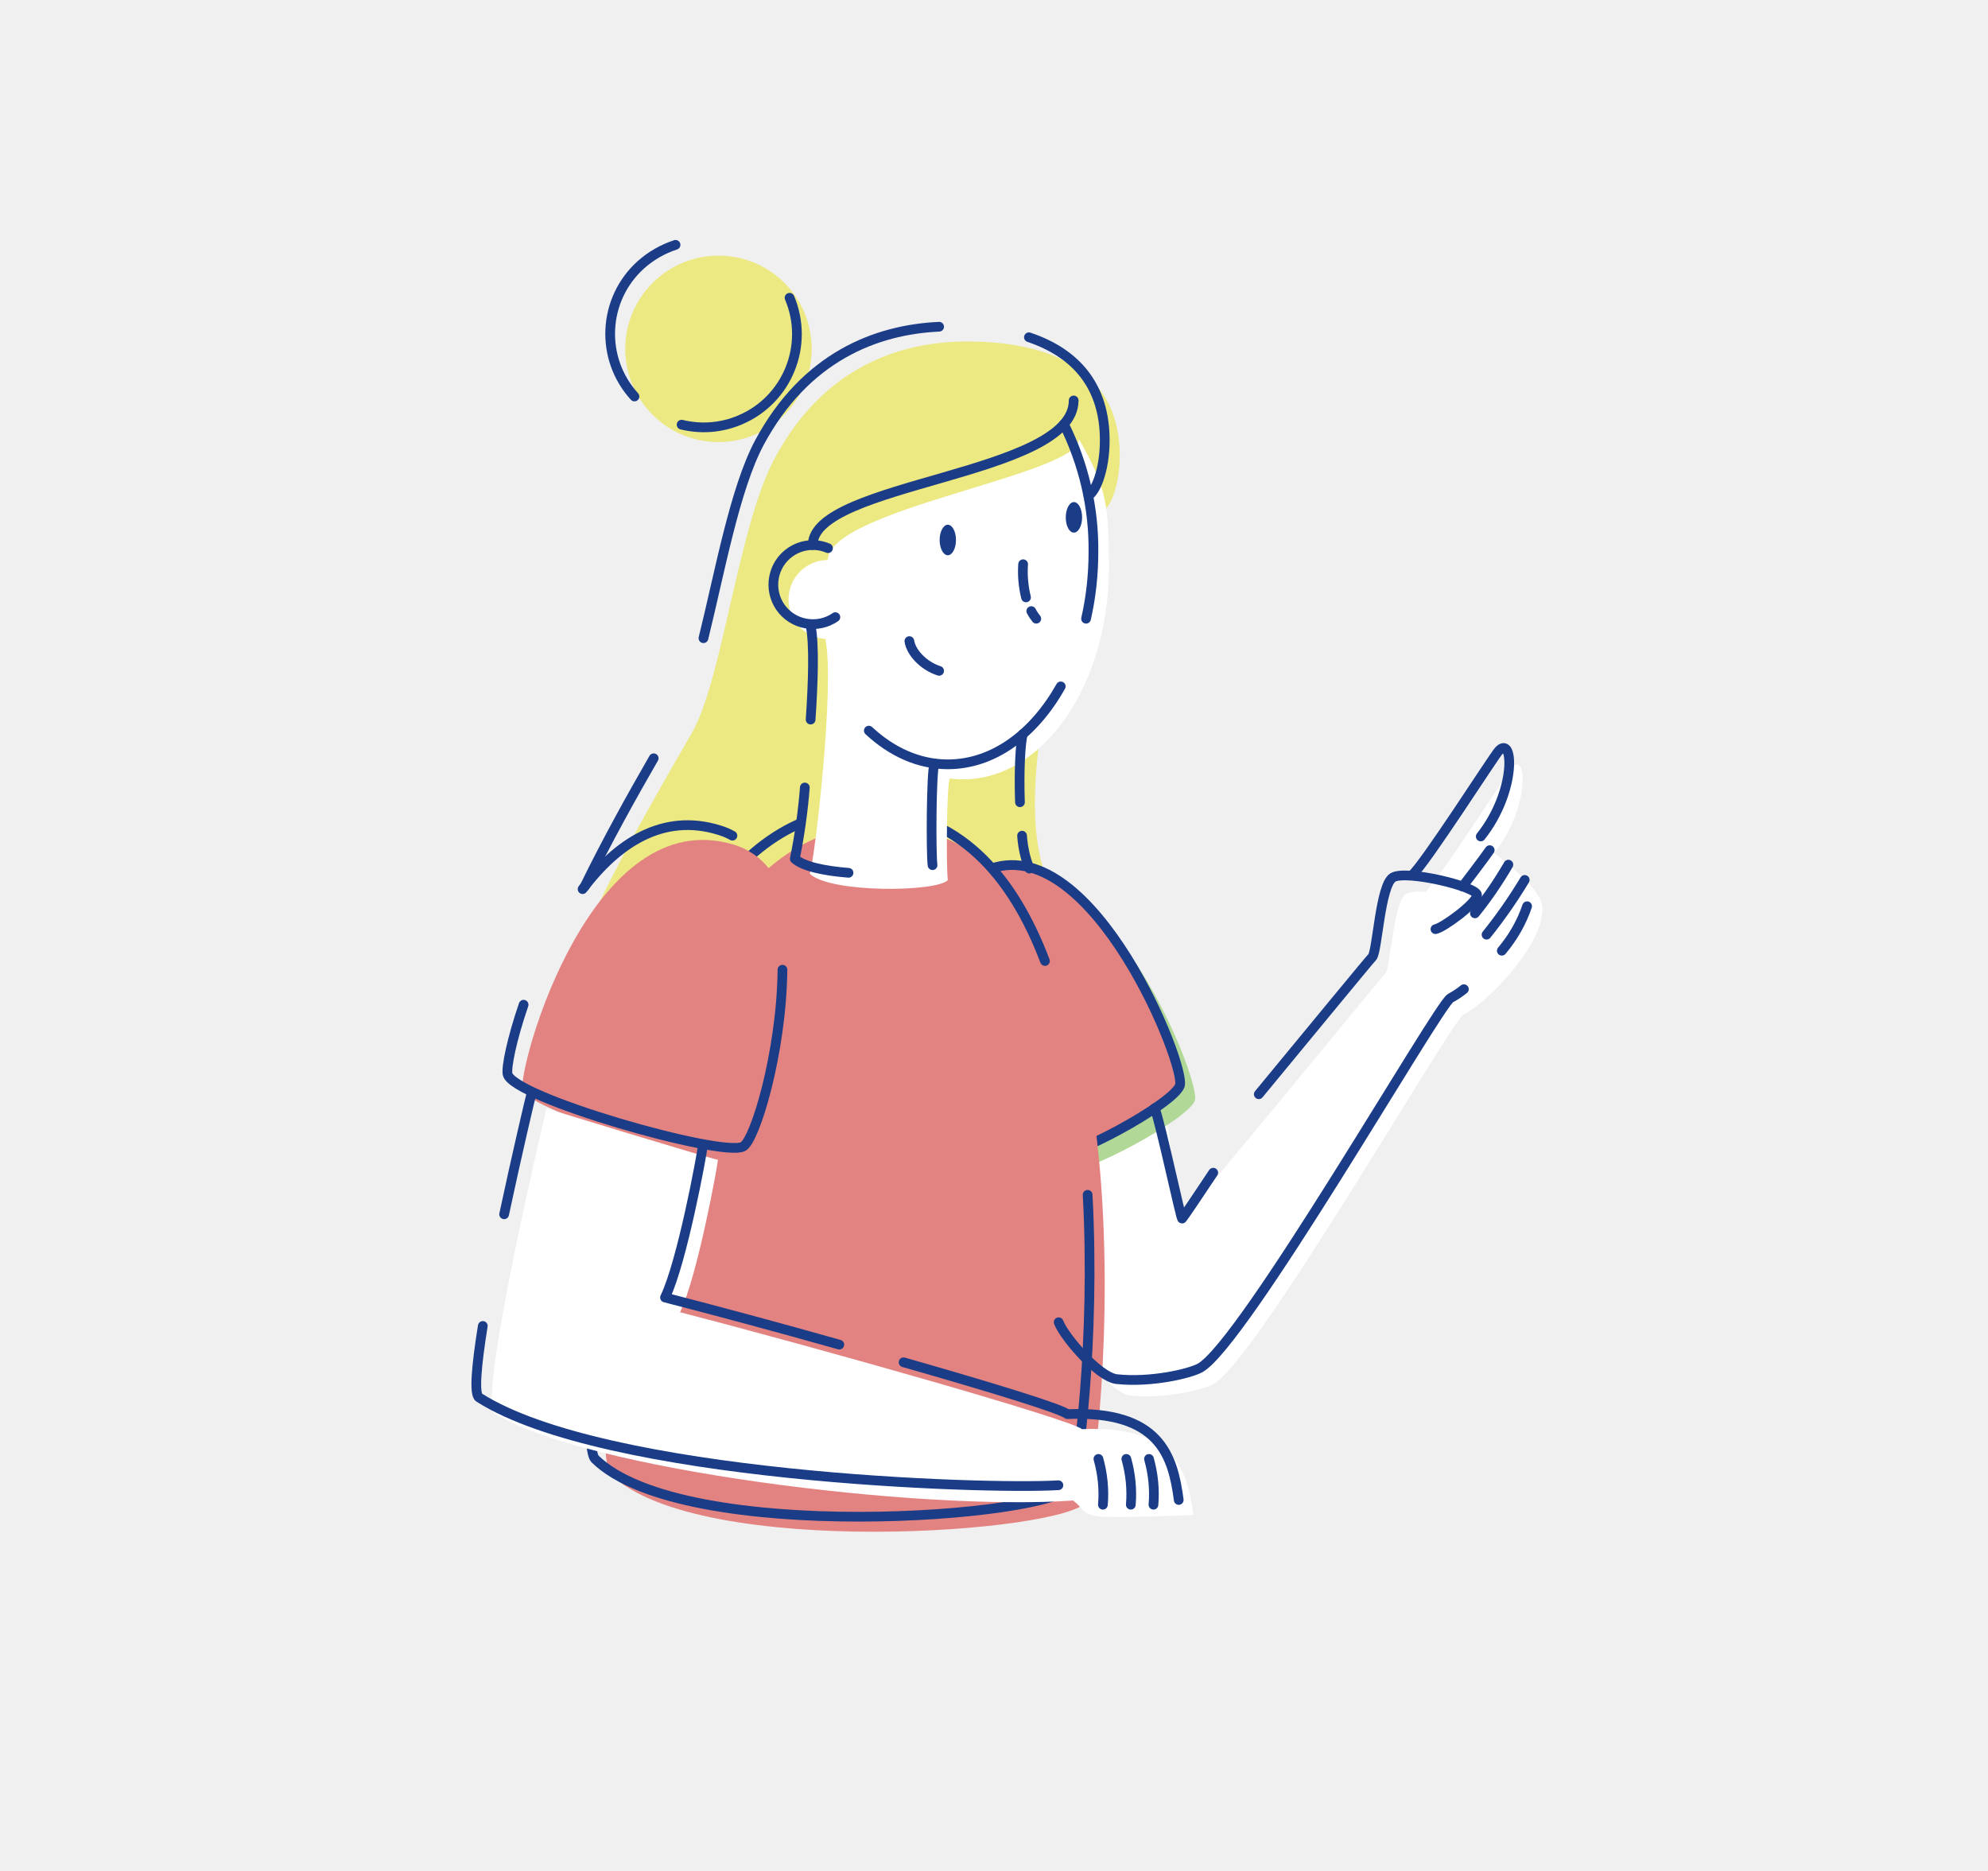
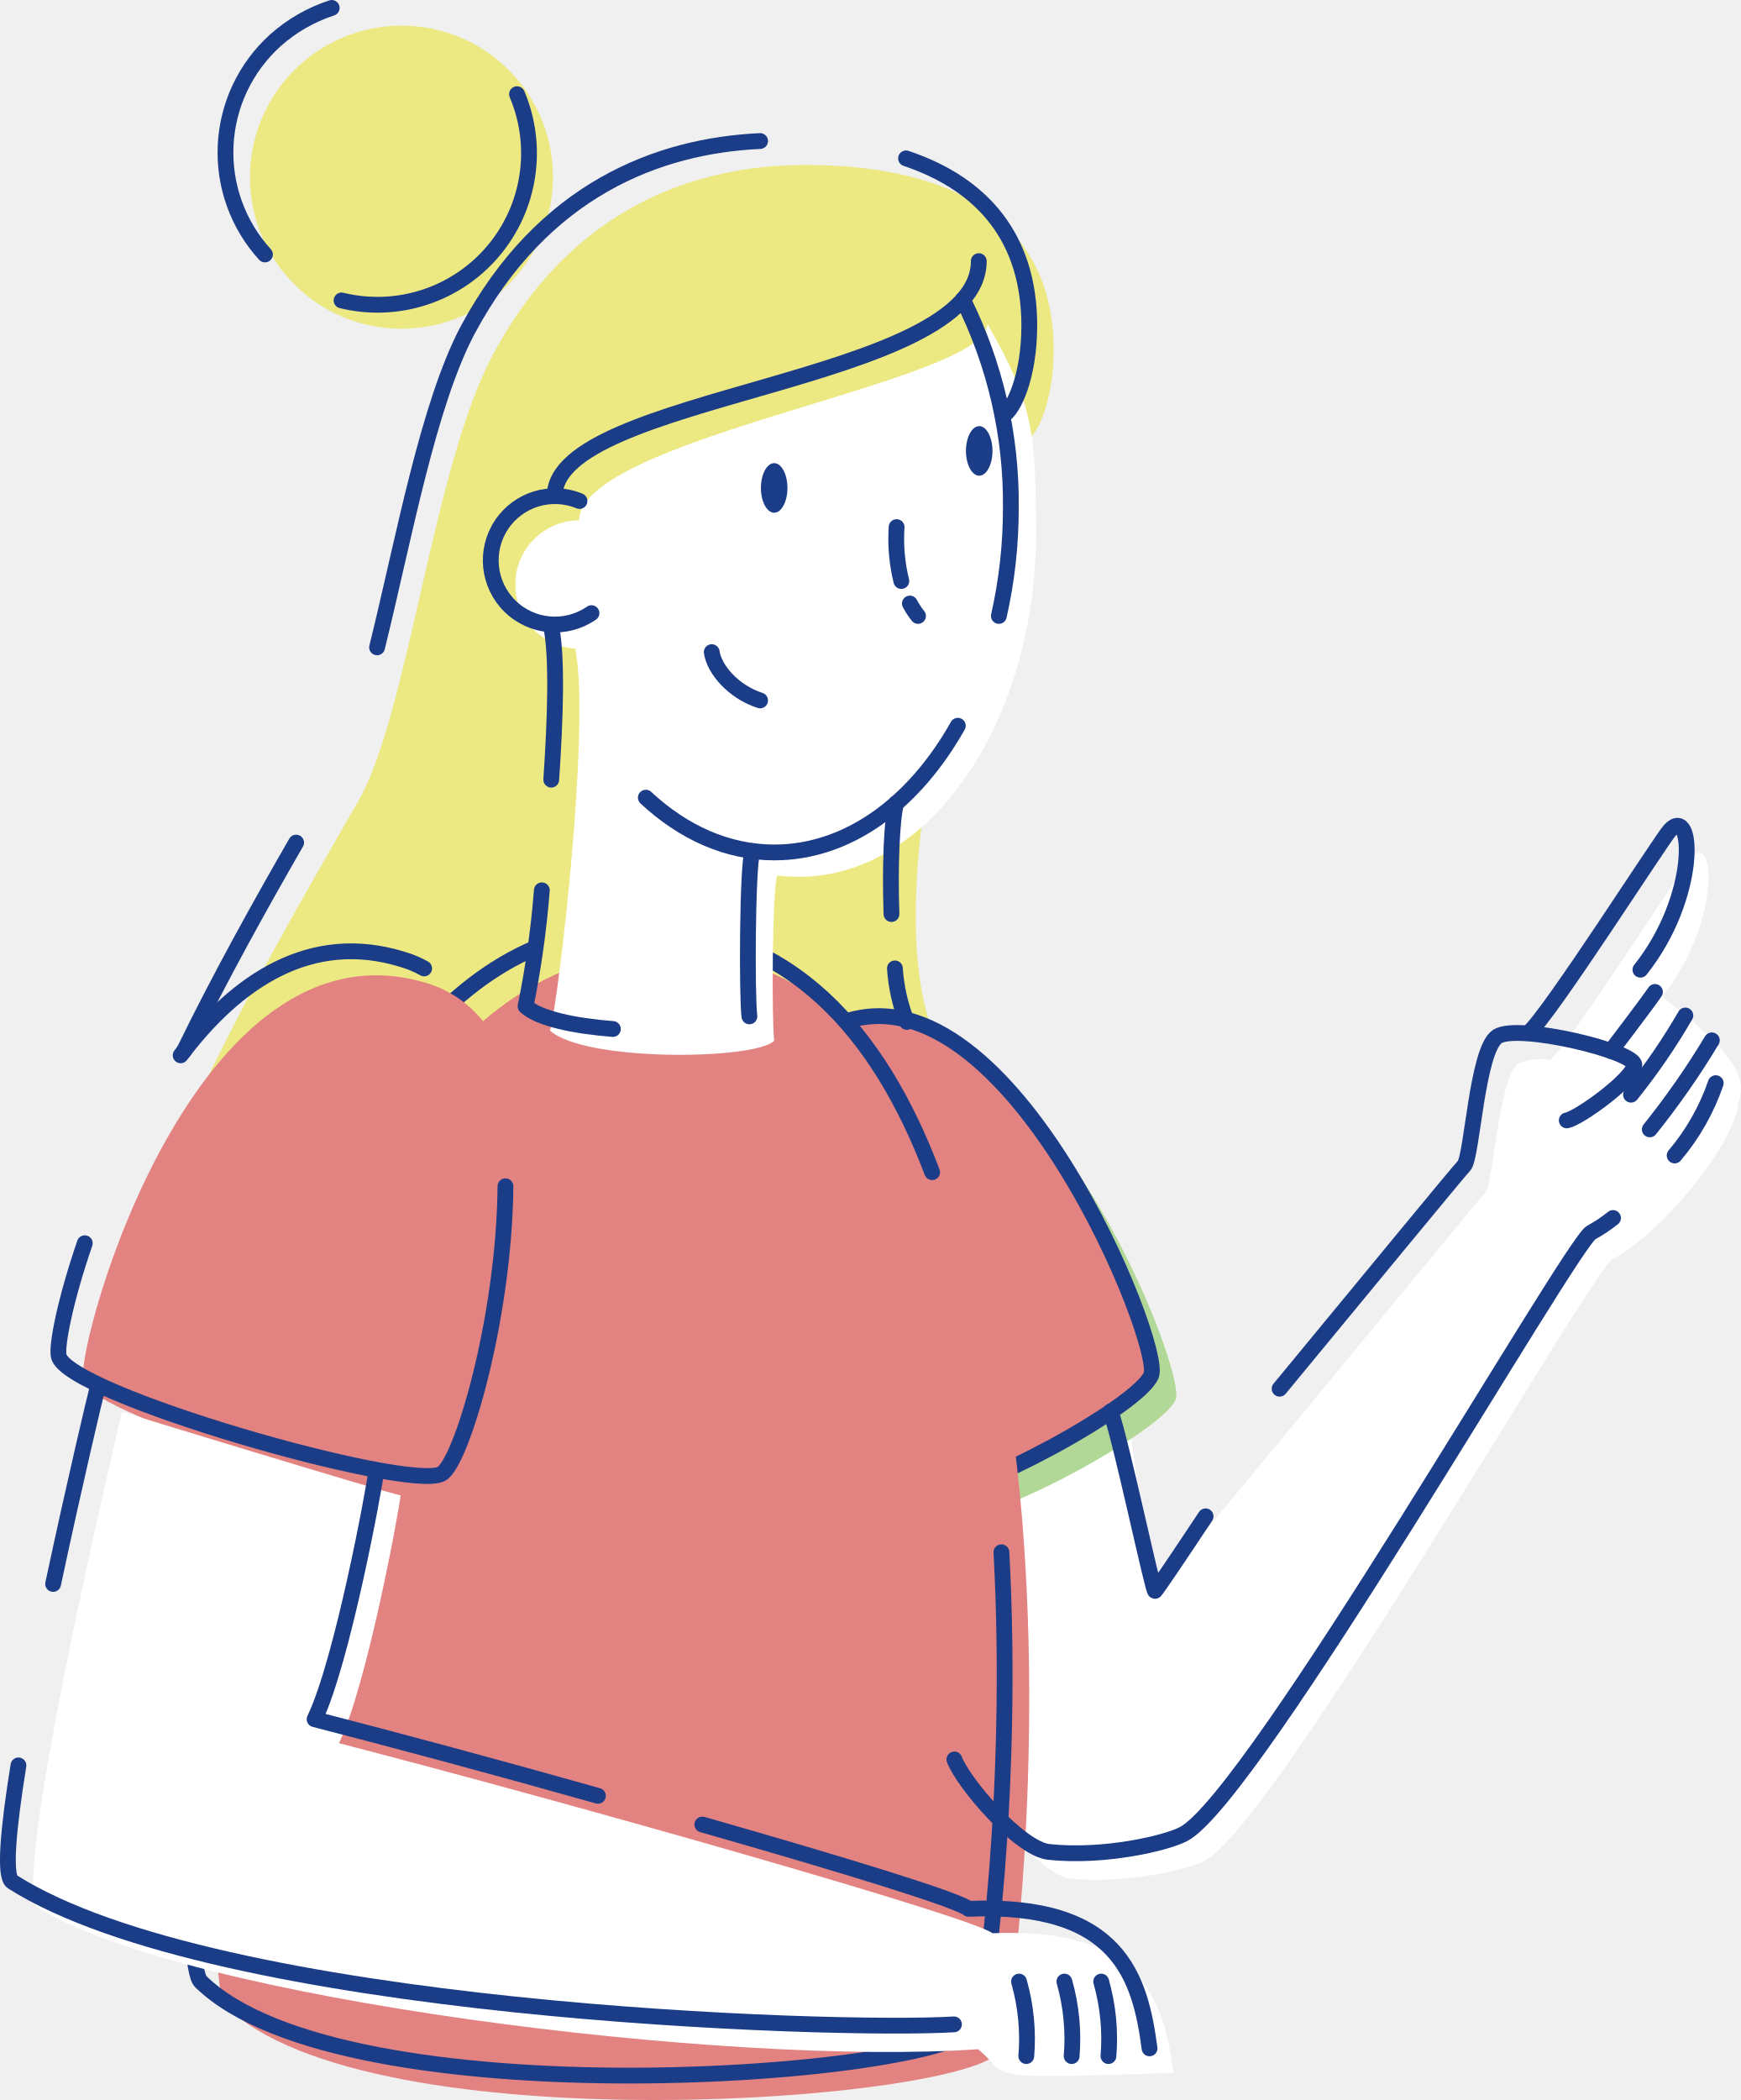
- <svg xmlns="http://www.w3.org/2000/svg" version="1.1" id="Layer_1" x="0px" y="0px" viewBox="0 0 755 710.4" style="enable-background:new 0 0 755 710.4;" xml:space="preserve">
-   <style type="text/css">
- 	.st0{fill:#ECE882;}
- 	.st1{fill:#FFFFFF;}
- 	.st2{fill:none;stroke:#1B3C87;stroke-width:3.69;stroke-linecap:round;stroke-linejoin:round;}
- 	.st3{fill:#B1D897;}
- 	.st4{fill:#E38381;stroke:#1B3C87;stroke-width:3.69;stroke-linecap:round;stroke-linejoin:round;}
- 	.st5{fill:#E38381;}
- 	.st6{fill:#1B3C87;}
- </style>
-   <g id="Group_4" transform="translate(-18.142 -182.508)">
-     <path id="Path_50" class="st0" d="M326.4,315c0,19.6-15.9,35.4-35.4,35.4c-19.6,0-35.4-15.9-35.4-35.4c0-19.6,15.9-35.4,35.4-35.4   l0,0C310.6,279.6,326.4,295.4,326.4,315L326.4,315" />
-     <path id="Path_51" class="st0" d="M437.2,376.4c2.5-1.2,6.2-9.2,6.2-21c0-29.4-22.3-43.2-58-43.2c-24.9,0-54.3,9.3-73,44.3   c-14,26-19.7,83.4-31.3,104c-7.4,13-23.1,39.5-35.1,64.3c-4.5,6.3-27.2,54.5,7.5,70.3c34.7,15.8,195.8,9.3,200.1,2.5   c4.3-6.8-19.8-55.3-27.7-65.1c-7.9-9.8-19.3-22.3-12.8-70.6s0.6-76.8,6.2-79.1C424.6,380.5,431.3,380.4,437.2,376.4" />
-     <path id="Path_52" class="st1" d="M347.6,410.2c0,8.3-6.7,15-15,15s-15-6.7-15-15s6.7-15,15-15l0,0   C340.9,395.2,347.6,401.9,347.6,410.2" />
-     <path id="Path_53" class="st2" d="M243.1,733.4" />
-     <path id="Path_54" class="st1" d="M585.6,506.5c13.6-17.1,12.5-38.6,6.9-32.6c-1.9,2-28.3,43.4-33.1,47.4l0,0   c-2.5-0.4-5-0.2-7.3,0.7c-4.8,3.1-5.9,28.2-7.8,30.2s-74.9,91.1-78,93.8c-0.4,1.1-4.3-36.8-6-43.6c-6.8,4.4-23.3,11.6-28.2,12.6   c0.1,4.3-3,56.9-8.1,73.5c2.1,5.6,16.4,23.3,23.2,24c13.1,1.4,27.7-2.1,31.6-4.2c16.5-8.8,90.5-138.2,95.2-140.5   c9.3-4.7,25.8-22.7,29.2-34.9C603.7,527.5,608.6,524.4,585.6,506.5" />
-     <path id="Path_55" class="st3" d="M400.5,518c38.8-12.7,74.1,75.5,71.4,82.6c-2.8,7.1-41.9,28.4-50.5,27.2S385.4,522.9,400.5,518" />
-     <path id="Path_56" class="st4" d="M394.8,512.3c38.8-12.7,74.1,75.5,71.4,82.6c-2.8,7.1-41.9,28.4-50.5,27.3   C407.2,621,379.7,517.2,394.8,512.3z" />
-     <path id="Path_57" class="st5" d="M353.8,496c109.9,2.6,82.1,247.9,77.1,256.7c-6.8,11.8-147.4,22.5-181-10.4   C242.1,734.7,249.5,493.5,353.8,496" />
-     <path id="Path_58" class="st2" d="M335.4,491.2c4.2-0.7,8.5-1.1,12.7-0.9c33.8,0.8,54.5,24.5,66.9,57.2" />
-     <path id="Path_59" class="st2" d="M431.2,636.3c3,55.6-3.8,106.8-6.1,110.7c-6.8,11.8-147.4,22.5-181-10.4   c-7-6.9-1.6-207.1,78-241.4" />
-     <path id="Path_60" class="st1" d="M427.9,349.3c0.2,13.6-94.9,26.5-95.4,45.9s-0.8,30.6-0.8,30.6c3.4,18.1-4,81.9-6,88.6   c8,7.4,48,6.9,52.4,2.4c-0.6-4.5-0.5-35.1,0.7-38.6l0,0c1.7,0.2,3.4,0.3,5.1,0.3c30.6,0,55.4-36.1,55.4-80.7   C439.1,374.6,438.8,368.4,427.9,349.3" />
-     <path id="Path_61" class="st5" d="M297.1,503.4c42.5,13.2,17.1,116.2,8.9,120.3c-8.1,4.1-87.8-18.7-89.4-27.6   C215,587.2,242.9,486.6,297.1,503.4" />
-     <path id="Path_62" class="st2" d="M315.3,550.8c-0.3,31.3-10.4,64.9-15,67.2c-8.1,4.1-87.8-18.7-89.4-27.6   c-0.5-2.6,1.6-13.2,6.1-26.3" />
-     <path id="Path_63" class="st2" d="M239.4,520.2c13-17.3,30.4-29.1,51.9-22.4c1.7,0.5,3.4,1.2,5,2.1" />
-     <path id="Path_64" class="st2" d="M496.2,598.1c20.3-24.6,42-51,43.1-52.1c1.9-2,3-27.1,7.8-30.2s32.3,3.5,32,6.7   s-12.9,12.4-15.8,12.9" />
-     <path id="Path_65" class="st2" d="M456.7,603.4c2.4,6.6,10.1,43,10.4,41.9c0.7-0.8,5.3-7.6,11.8-17.4" />
-     <path id="Path_66" class="st2" d="M580.5,500.2c13.6-17.1,12.5-38.6,6.9-32.6c-1.9,2-28.3,43.4-33.1,47.4" />
-     <path id="Path_67" class="st2" d="M583.9,505.4c-1.9,2.8-10.3,13.8-10.3,13.8" />
-     <path id="Path_68" class="st2" d="M591,510.9c-3.8,6.5-8,12.7-12.7,18.5" />
-     <path id="Path_69" class="st2" d="M597.2,516.7c-4.4,7.3-9.2,14.2-14.5,20.8" />
-     <path id="Path_70" class="st2" d="M574.1,558.2c-1.6,1.3-3.3,2.4-5.1,3.4c-4.6,2.4-78.7,131.7-95.2,140.5   c-3.9,2.1-18.5,5.6-31.6,4.2c-6.8-0.8-19.9-16-22-21.6" />
-     <path id="Path_71" class="st2" d="M598.1,526.7c-2.1,6.2-5.4,11.9-9.6,16.9" />
-     <path id="Path_72" class="st2" d="M421,443.2c-10.2,18.1-25.6,29.6-42.9,29.6c-11,0-21.3-4.7-30-12.8" />
-     <path id="Path_73" class="st2" d="M422.2,343.6c7.5,15.1,11.4,31.7,11.2,48.6c0,8.5-0.9,17-2.8,25.3" />
-     <path id="Path_74" class="st2" d="M335.4,416.9c-6.8,4.7-16.2,3-20.9-3.8s-3-16.2,3.8-20.9c4.2-2.9,9.6-3.5,14.3-1.5" />
-     <path id="Path_75" class="st6" d="M381.2,387.6c0,3.2-1.4,5.8-3.1,5.8s-3.1-2.6-3.1-5.8c0-3.2,1.4-5.8,3.1-5.8   C379.8,381.8,381.2,384.4,381.2,387.6" />
-     <path id="Path_76" class="st6" d="M429.1,379c0,3.2-1.4,5.8-3.1,5.8c-1.8,0-3.1-2.6-3.1-5.8c0-3.2,1.4-5.8,3.1-5.8   C427.7,373.2,429.1,375.8,429.1,379" />
-     <path id="Path_77" class="st2" d="M409.8,414.6c0.5,1,1.2,2,1.9,2.9" />
-     <path id="Path_78" class="st2" d="M406.7,396.8c-0.3,4.2,0.1,8.5,1.1,12.6" />
-     <path id="Path_79" class="st2" d="M363.5,426c0.6,4.1,5.1,9.3,11.3,11.3" />
-     <path id="Path_80" class="st2" d="M372.3,511.1c-0.6-4.5-0.5-35.1,0.7-38.6" />
-     <path id="Path_81" class="st2" d="M323.8,481.6c-0.7,9.1-2,18.2-3.8,27.1c3.2,2.9,11.4,4.6,20.4,5.3" />
-     <path id="Path_82" class="st2" d="M326,420.1c1.4,7,1,20.9,0,35.7" />
-     <path id="Path_83" class="st2" d="M259.1,333.1c-13.2-14.5-12.1-36.9,2.4-50c3.8-3.4,8.3-6,13.2-7.6" />
-     <path id="Path_84" class="st2" d="M318,295.6c7.6,18-0.8,38.8-18.8,46.4c-7,3-14.8,3.6-22.2,1.8" />
-     <path id="Path_85" class="st2" d="M408.9,310.6c18.2,6.1,28.8,18.9,28.8,39.1c0,11.8-3.7,19.8-6.2,21" />
-     <path id="Path_86" class="st2" d="M285.3,424.9c6.2-25.1,11.9-56.7,21.2-74.2c17.6-32.8,44.5-43,68.3-44.1" />
-     <path id="Path_87" class="st2" d="M240.2,519.2c8.3-17.1,18.3-35,26.2-48.7" />
-     <path id="Path_88" class="st2" d="M406.3,499.9c0.3,4.3,1.2,8.5,2.8,12.5" />
-     <path id="Path_89" class="st2" d="M406.6,461.3c-1,3.5-1.5,14.7-1.1,25.9" />
-     <path id="Path_90" class="st2" d="M425.9,334.6c0,28.6-99.1,31.1-99.1,54.9" />
-     <path id="Path_91" class="st1" d="M471.4,757.9c-2.2-16.5-7.1-34.1-42.3-32.6c-4.8-3.8-97.1-30-152.7-44.4   c6.5-13.4,14-54.1,14.4-57.9c-4.1-0.8-65.1-19.5-65.1-19.5s-25.5,106.6-20,115.6c34.1,21.7,162.1,37.4,220,33.3   c4.1,3.2,3.5,5.2,9.2,6C440.7,759.2,471.4,757.9,471.4,757.9" />
-     <path id="Path_92" class="st2" d="M361.3,699.9c32.9,9.4,59.7,17.6,62.2,19.7c35.2-1.5,40.1,16,42.3,32.6" />
-     <path id="Path_93" class="st2" d="M285.1,617.4c-0.4,3.7-7.9,44.4-14.4,57.9c19.4,5,43.2,11.4,66.2,17.9" />
-     <path id="Path_94" class="st2" d="M435.3,736.6c1.6,5.7,2.2,11.6,1.7,17.4" />
-     <path id="Path_95" class="st2" d="M445.9,736.6c1.6,5.7,2.2,11.6,1.7,17.4" />
-     <path id="Path_96" class="st2" d="M454.5,736.6c1.6,5.7,2.2,11.6,1.7,17.4" />
-     <path id="Path_97" class="st2" d="M201.5,686.1c-2.4,14.9-3.4,26-1.4,27.2c47.7,30.3,191.9,35,220,33.3" />
-     <path id="Path_98" class="st2" d="M220,597.8c-0.5,1.8-5.4,22.5-10.4,45.9" />
+ <svg xmlns="http://www.w3.org/2000/svg" id="Layer_1" data-name="Layer 1" viewBox="0 0 406.79 490.61">
+   <defs>
+     <style>.cls-1{fill:#ece882;}.cls-2{fill:#fff;}.cls-3{fill:#b1d897;}.cls-4,.cls-5{fill:#e38381;}.cls-4,.cls-6{stroke:#1b3c87;stroke-linecap:round;stroke-linejoin:round;stroke-width:3.69px;}.cls-6{fill:none;}.cls-7{fill:#1b3c87;}</style>
+   </defs>
+   <g id="Group_4" data-name="Group 4">
+     <path id="Path_50" data-name="Path 50" class="cls-1" d="M129.21,41.35A35.4,35.4,0,1,1,93.81,6h0a35.33,35.33,0,0,1,35.4,35.4h0" />
+     <path id="Path_51" data-name="Path 51" class="cls-1" d="M240,102.74c2.5-1.2,6.2-9.2,6.2-21,0-29.39-22.3-43.2-58-43.2-24.9,0-54.3,9.3-73,44.3-14,26-19.7,83.4-31.3,104-7.4,13-23.1,39.5-35.1,64.3-4.5,6.3-27.2,54.5,7.5,70.3s195.8,9.3,200.1,2.5-19.8-55.3-27.7-65.09-19.3-22.3-12.8-70.61.6-76.8,6.2-79.1c5.3-2.29,12-2.4,17.9-6.4" />
+     <path id="Path_52" data-name="Path 52" class="cls-2" d="M150.41,136.55a15,15,0,1,1-15-15h0a15,15,0,0,1,15,15" />
+     <path id="Path_54" data-name="Path 54" class="cls-2" d="M388.41,232.85c13.6-17.11,12.5-38.61,6.9-32.61-1.9,2-28.3,43.4-33.1,47.4h0a13.8,13.8,0,0,0-7.3.71c-4.8,3.09-5.9,28.2-7.8,30.2s-74.9,91.09-78,93.8c-.4,1.09-4.3-36.8-6-43.6-6.8,4.4-23.3,11.6-28.2,12.6.1,4.29-3,56.9-8.1,73.5,2.1,5.59,16.4,23.29,23.2,24,13.1,1.4,27.7-2.1,31.6-4.21,16.5-8.79,90.5-138.2,95.2-140.5,9.3-4.7,25.8-22.7,29.2-34.9.5-5.39,5.4-8.49-17.6-26.39" />
+     <path id="Path_55" data-name="Path 55" class="cls-3" d="M203.31,244.35c38.8-12.71,74.1,75.5,71.4,82.59s-41.9,28.41-50.5,27.2-36-104.89-20.9-109.79" />
+     <path id="Path_56" data-name="Path 56" class="cls-4" d="M197.61,238.64c38.8-12.7,74.1,75.5,71.4,82.6s-41.9,28.4-50.5,27.3S182.51,243.55,197.61,238.64Z" />
+     <path id="Path_57" data-name="Path 57" class="cls-5" d="M156.61,222.35c109.9,2.6,82.1,247.9,77.1,256.7-6.8,11.8-147.4,22.5-181-10.41-7.8-7.59-.4-248.79,103.9-246.29" />
+     <path id="Path_58" data-name="Path 58" class="cls-6" d="M138.21,217.55a60.36,60.36,0,0,1,12.7-.9c33.8.8,54.5,24.5,66.9,57.2" />
+     <path id="Path_59" data-name="Path 59" class="cls-6" d="M234,362.64c3,55.6-3.8,106.8-6.1,110.71-6.8,11.79-147.4,22.5-181-10.41-7-6.9-1.6-207.09,78-241.4" />
+     <path id="Path_60" data-name="Path 60" class="cls-2" d="M230.71,75.64c.2,13.6-94.9,26.5-95.4,45.9s-.8,30.6-.8,30.6c3.4,18.1-4,81.9-6,88.6,8,7.4,48,6.9,52.4,2.4-.6-4.5-.5-35.1.7-38.6h0a43.61,43.61,0,0,0,5.1.3c30.6,0,55.4-36.1,55.4-80.7-.2-23.19-.5-29.4-11.4-48.5" />
+     <path id="Path_61" data-name="Path 61" class="cls-5" d="M99.91,229.74c42.5,13.2,17.1,116.2,8.9,120.31s-87.8-18.7-89.4-27.6,26.3-109.5,80.5-92.71" />
+     <path id="Path_62" data-name="Path 62" class="cls-6" d="M118.11,277.14c-.3,31.3-10.4,64.91-15,67.21-8.1,4.09-87.8-18.71-89.4-27.6-.5-2.6,1.6-13.2,6.1-26.3" />
+     <path id="Path_63" data-name="Path 63" class="cls-6" d="M42.21,246.55c13-17.3,30.4-29.1,51.9-22.4a24.13,24.13,0,0,1,5,2.1" />
+     <path id="Path_64" data-name="Path 64" class="cls-6" d="M299,324.44c20.3-24.59,42-51,43.1-52.09,1.9-2,3-27.1,7.8-30.21s32.3,3.5,32,6.71-12.9,12.4-15.8,12.9" />
+     <path id="Path_65" data-name="Path 65" class="cls-6" d="M259.51,329.75c2.4,6.6,10.1,43,10.4,41.9.7-.8,5.3-7.6,11.8-17.4" />
+     <path id="Path_66" data-name="Path 66" class="cls-6" d="M383.31,226.55c13.6-17.1,12.5-38.6,6.9-32.6-1.9,2-28.3,43.4-33.1,47.4" />
+     <path id="Path_67" data-name="Path 67" class="cls-6" d="M386.71,231.74c-1.9,2.8-10.3,13.81-10.3,13.81" />
+     <path id="Path_68" data-name="Path 68" class="cls-6" d="M393.81,237.24a147.79,147.79,0,0,1-12.7,18.51" />
+     <path id="Path_69" data-name="Path 69" class="cls-6" d="M400,243.05a188.42,188.42,0,0,1-14.5,20.8" />
+     <path id="Path_70" data-name="Path 70" class="cls-6" d="M376.91,284.55a34.8,34.8,0,0,1-5.1,3.4c-4.6,2.4-78.7,131.7-95.2,140.5-3.9,2.1-18.5,5.6-31.6,4.2-6.8-.8-19.9-16-22-21.6" />
+     <path id="Path_71" data-name="Path 71" class="cls-6" d="M400.91,253.05a52.52,52.52,0,0,1-9.6,16.9" />
+     <path id="Path_72" data-name="Path 72" class="cls-6" d="M223.81,169.55c-10.2,18.1-25.6,29.6-42.9,29.6-11,0-21.3-4.7-30-12.8" />
+     <path id="Path_73" data-name="Path 73" class="cls-6" d="M225,70a106.34,106.34,0,0,1,11.2,48.6,113.41,113.41,0,0,1-2.8,25.3" />
+     <path id="Path_74" data-name="Path 74" class="cls-6" d="M138.21,143.24a15,15,0,1,1-2.8-26.19" />
+     <path id="Path_75" data-name="Path 75" class="cls-7" d="M184,114c0,3.2-1.4,5.79-3.1,5.79s-3.1-2.6-3.1-5.79,1.4-5.8,3.1-5.8,3.1,2.59,3.1,5.8" />
+     <path id="Path_76" data-name="Path 76" class="cls-7" d="M231.91,105.35c0,3.2-1.4,5.79-3.1,5.79s-3.1-2.6-3.1-5.79,1.4-5.8,3.1-5.8,3.1,2.59,3.1,5.8" />
+     <path id="Path_77" data-name="Path 77" class="cls-6" d="M212.61,141a18.08,18.08,0,0,0,1.9,2.9" />
+     <path id="Path_78" data-name="Path 78" class="cls-6" d="M209.51,123.14a41.12,41.12,0,0,0,1.1,12.6" />
+     <path id="Path_79" data-name="Path 79" class="cls-6" d="M166.31,152.35c.6,4.1,5.1,9.29,11.3,11.29" />
+     <path id="Path_80" data-name="Path 80" class="cls-6" d="M175.11,237.45c-.6-4.5-.5-35.1.7-38.6" />
+     <path id="Path_81" data-name="Path 81" class="cls-6" d="M126.61,208a223.66,223.66,0,0,1-3.8,27.1c3.2,2.9,11.4,4.59,20.4,5.3" />
+     <path id="Path_82" data-name="Path 82" class="cls-6" d="M128.81,146.45c1.4,7,1,20.9,0,35.7" />
+     <path id="Path_83" data-name="Path 83" class="cls-6" d="M61.91,59.45a35.32,35.32,0,0,1,2.4-50,37.07,37.07,0,0,1,13.2-7.6" />
+     <path id="Path_84" data-name="Path 84" class="cls-6" d="M120.81,22a35.4,35.4,0,0,1-41,48.19" />
+     <path id="Path_85" data-name="Path 85" class="cls-6" d="M211.71,37c18.2,6.1,28.8,18.9,28.8,39.1,0,11.8-3.7,19.8-6.2,21" />
+     <path id="Path_86" data-name="Path 86" class="cls-6" d="M88.11,151.24c6.2-25.1,11.9-56.7,21.2-74.19,17.6-32.8,44.5-43,68.3-44.1" />
+     <path id="Path_87" data-name="Path 87" class="cls-6" d="M43,245.55c8.3-17.1,18.3-35,26.2-48.7" />
+     <path id="Path_88" data-name="Path 88" class="cls-6" d="M209.11,226.24a41.38,41.38,0,0,0,2.8,12.51" />
+     <path id="Path_89" data-name="Path 89" class="cls-6" d="M209.41,187.64c-1,3.5-1.5,14.71-1.1,25.9" />
+     <path id="Path_90" data-name="Path 90" class="cls-6" d="M228.71,61c0,28.6-99.1,31.1-99.1,54.9" />
+     <path id="Path_91" data-name="Path 91" class="cls-2" d="M274.21,484.25c-2.2-16.5-7.1-34.1-42.3-32.6-4.8-3.8-97.1-30-152.7-44.4,6.5-13.4,14-54.1,14.4-57.9-4.1-.8-65.1-19.5-65.1-19.5S3,436.44,8.51,445.44c34.1,21.7,162.1,37.41,220,33.3,4.1,3.2,3.5,5.2,9.2,6s36.5-.49,36.5-.49" />
+     <path id="Path_92" data-name="Path 92" class="cls-6" d="M164.11,426.25c32.9,9.4,59.7,17.6,62.2,19.7,35.2-1.5,40.1,16,42.3,32.6" />
+     <path id="Path_93" data-name="Path 93" class="cls-6" d="M87.91,343.75c-.4,3.7-7.9,44.4-14.4,57.9,19.4,5,43.2,11.4,66.2,17.9" />
+     <path id="Path_94" data-name="Path 94" class="cls-6" d="M238.11,462.94a49,49,0,0,1,1.7,17.41" />
+     <path id="Path_95" data-name="Path 95" class="cls-6" d="M248.71,462.94a49,49,0,0,1,1.7,17.41" />
+     <path id="Path_96" data-name="Path 96" class="cls-6" d="M257.31,462.94a49,49,0,0,1,1.7,17.41" />
+     <path id="Path_97" data-name="Path 97" class="cls-6" d="M4.31,412.44c-2.4,14.91-3.4,26-1.4,27.2,47.7,30.3,191.9,35,220,33.3" />
+     <path id="Path_98" data-name="Path 98" class="cls-6" d="M22.81,324.14c-.5,1.8-5.4,22.5-10.4,45.91" />
  </g>
</svg>
